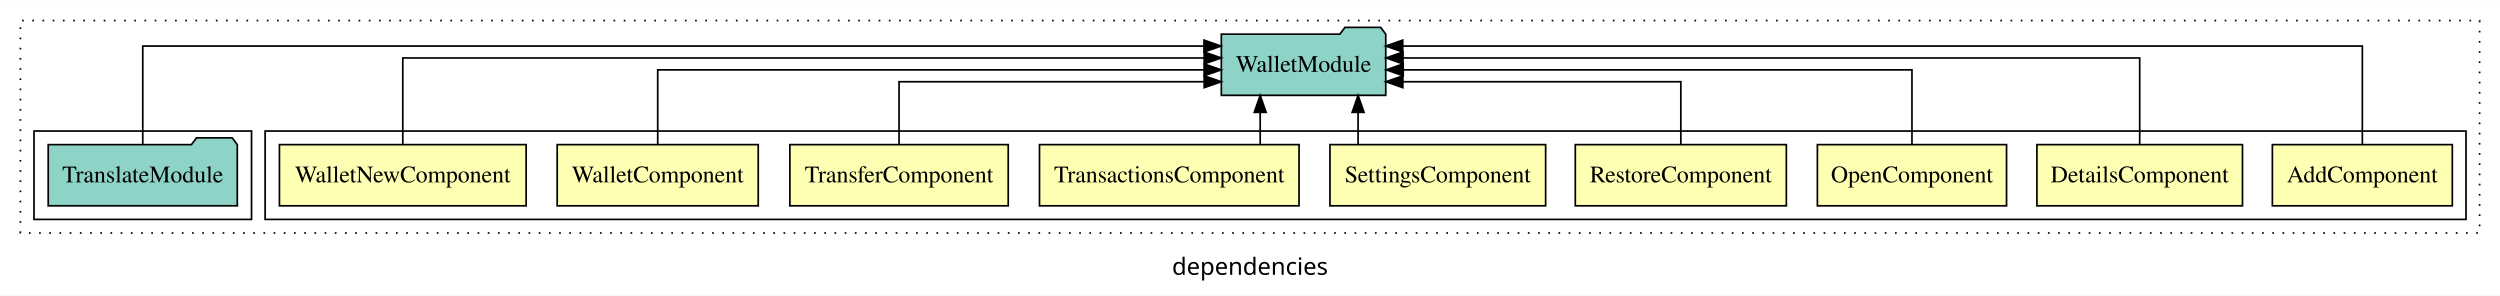
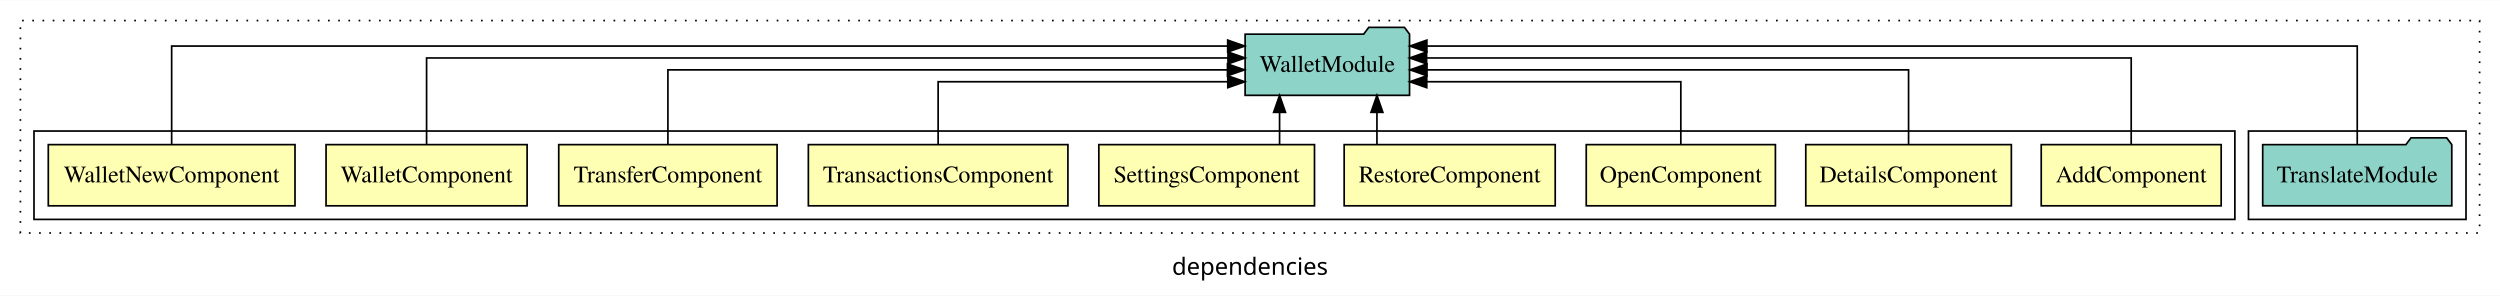
<svg xmlns="http://www.w3.org/2000/svg" width="1471pt" height="174pt" viewBox="0.00 0.00 1471.00 173.80">
  <g id="graph0" class="graph" transform="scale(1 1) rotate(0) translate(4 169.8)">
    <polygon fill="white" stroke="transparent" points="-4,4 -4,-169.8 1467,-169.8 1467,4 -4,4" />
    <text text-anchor="middle" x="731.5" y="-8.2" font-family="sans-serif" font-size="14.00">dependencies</text>
    <g id="clust1" class="cluster">
      <polygon fill="none" stroke="black" stroke-dasharray="1,5" points="8,-32.8 8,-157.8 1455,-157.8 1455,-32.8 8,-32.8" />
    </g>
+     <g id="clust12" class="cluster">
+       <polygon fill="none" stroke="black" points="1319,-40.8 1319,-92.8 1447,-92.8 1447,-40.8 1319,-40.8" />
+     </g>
    <g id="clust2" class="cluster">
-       <polygon fill="none" stroke="black" points="152,-40.8 152,-92.8 1447,-92.8 1447,-40.8 152,-40.8" />
-     </g>
-     <g id="clust12" class="cluster">
-       <polygon fill="none" stroke="black" points="16,-40.8 16,-92.8 144,-92.8 144,-40.8 16,-40.8" />
+       <polygon fill="none" stroke="black" points="16,-40.8 16,-92.8 1311,-92.8 1311,-40.8 16,-40.8" />
    </g>
    <g id="node1" class="node">
-       <polygon fill="#ffffb3" stroke="black" points="1438.94,-84.8 1333.06,-84.8 1333.06,-48.8 1438.94,-48.8 1438.94,-84.8" />
-       <text text-anchor="middle" x="1386" y="-62.6" font-family="Times,serif" font-size="14.00">AddComponent</text>
+       <polygon fill="#ffffb3" stroke="black" points="1302.94,-84.8 1197.06,-84.8 1197.06,-48.8 1302.94,-48.8 1302.94,-84.8" />
+       <text text-anchor="middle" x="1250" y="-62.6" font-family="Times,serif" font-size="14.00">AddComponent</text>
    </g>
    <g id="node10" class="node">
-       <polygon fill="#8dd3c7" stroke="black" points="811.37,-149.8 808.37,-153.8 787.37,-153.8 784.37,-149.8 714.63,-149.8 714.63,-113.8 811.37,-113.8 811.37,-149.8" />
-       <text text-anchor="middle" x="763" y="-127.6" font-family="Times,serif" font-size="14.00">WalletModule</text>
+       <polygon fill="#8dd3c7" stroke="black" points="825.37,-149.8 822.37,-153.8 801.37,-153.8 798.37,-149.8 728.63,-149.8 728.63,-113.8 825.37,-113.8 825.37,-149.8" />
+       <text text-anchor="middle" x="777" y="-127.6" font-family="Times,serif" font-size="14.00">WalletModule</text>
    </g>
    <g id="edge1" class="edge">
-       <path fill="none" stroke="black" d="M1386,-84.81C1386,-107.29 1386,-142.8 1386,-142.8 1386,-142.8 821.37,-142.8 821.37,-142.8" />
-       <polygon fill="black" stroke="black" points="821.37,-139.3 811.37,-142.8 821.37,-146.3 821.37,-139.3" />
+       <path fill="none" stroke="black" d="M1250,-84.93C1250,-105.37 1250,-135.8 1250,-135.8 1250,-135.8 835.4,-135.8 835.4,-135.8" />
+       <polygon fill="black" stroke="black" points="835.4,-132.3 825.4,-135.8 835.4,-139.3 835.4,-132.3" />
    </g>
    <g id="node2" class="node">
-       <polygon fill="#ffffb3" stroke="black" points="1315.48,-84.8 1194.52,-84.8 1194.52,-48.8 1315.48,-48.8 1315.48,-84.8" />
-       <text text-anchor="middle" x="1255" y="-62.6" font-family="Times,serif" font-size="14.00">DetailsComponent</text>
+       <polygon fill="#ffffb3" stroke="black" points="1179.48,-84.8 1058.52,-84.8 1058.52,-48.8 1179.48,-48.8 1179.48,-84.8" />
+       <text text-anchor="middle" x="1119" y="-62.6" font-family="Times,serif" font-size="14.00">DetailsComponent</text>
    </g>
    <g id="edge2" class="edge">
-       <path fill="none" stroke="black" d="M1255,-84.93C1255,-105.37 1255,-135.8 1255,-135.8 1255,-135.8 821.52,-135.8 821.52,-135.8" />
-       <polygon fill="black" stroke="black" points="821.52,-132.3 811.52,-135.8 821.52,-139.3 821.52,-132.3" />
+       <path fill="none" stroke="black" d="M1119,-85.07C1119,-103.36 1119,-128.8 1119,-128.8 1119,-128.8 835.64,-128.8 835.64,-128.8" />
+       <polygon fill="black" stroke="black" points="835.64,-125.3 825.64,-128.8 835.64,-132.3 835.64,-125.3" />
    </g>
    <g id="node3" class="node">
-       <polygon fill="#ffffb3" stroke="black" points="1176.65,-84.8 1065.35,-84.8 1065.35,-48.8 1176.65,-48.8 1176.65,-84.8" />
-       <text text-anchor="middle" x="1121" y="-62.6" font-family="Times,serif" font-size="14.00">OpenComponent</text>
+       <polygon fill="#ffffb3" stroke="black" points="1040.65,-84.8 929.35,-84.8 929.35,-48.8 1040.65,-48.8 1040.65,-84.8" />
+       <text text-anchor="middle" x="985" y="-62.6" font-family="Times,serif" font-size="14.00">OpenComponent</text>
    </g>
    <g id="edge3" class="edge">
-       <path fill="none" stroke="black" d="M1121,-85.07C1121,-103.36 1121,-128.8 1121,-128.8 1121,-128.8 821.65,-128.8 821.65,-128.8" />
-       <polygon fill="black" stroke="black" points="821.65,-125.3 811.65,-128.8 821.65,-132.3 821.65,-125.3" />
+       <path fill="none" stroke="black" d="M985,-84.81C985,-100.85 985,-121.8 985,-121.8 985,-121.8 835.5,-121.8 835.5,-121.8" />
+       <polygon fill="black" stroke="black" points="835.5,-118.3 825.5,-121.8 835.5,-125.3 835.5,-118.3" />
    </g>
    <g id="node4" class="node">
-       <polygon fill="#ffffb3" stroke="black" points="1047.09,-84.8 922.91,-84.8 922.91,-48.8 1047.09,-48.8 1047.09,-84.8" />
-       <text text-anchor="middle" x="985" y="-62.6" font-family="Times,serif" font-size="14.00">RestoreComponent</text>
+       <polygon fill="#ffffb3" stroke="black" points="911.09,-84.8 786.91,-84.8 786.91,-48.8 911.09,-48.8 911.09,-84.8" />
+       <text text-anchor="middle" x="849" y="-62.6" font-family="Times,serif" font-size="14.00">RestoreComponent</text>
    </g>
    <g id="edge4" class="edge">
-       <path fill="none" stroke="black" d="M985,-84.81C985,-100.85 985,-121.8 985,-121.8 985,-121.8 821.44,-121.8 821.44,-121.8" />
-       <polygon fill="black" stroke="black" points="821.44,-118.3 811.44,-121.8 821.44,-125.3 821.44,-118.3" />
+       <path fill="none" stroke="black" d="M806.19,-84.91C806.19,-84.91 806.19,-103.79 806.19,-103.79" />
+       <polygon fill="black" stroke="black" points="802.69,-103.79 806.19,-113.79 809.69,-103.79 802.69,-103.79" />
    </g>
    <g id="node5" class="node">
-       <polygon fill="#ffffb3" stroke="black" points="905.45,-84.8 778.55,-84.8 778.55,-48.8 905.45,-48.8 905.45,-84.8" />
-       <text text-anchor="middle" x="842" y="-62.6" font-family="Times,serif" font-size="14.00">SettingsComponent</text>
+       <polygon fill="#ffffb3" stroke="black" points="769.45,-84.8 642.55,-84.8 642.55,-48.8 769.45,-48.8 769.45,-84.8" />
+       <text text-anchor="middle" x="706" y="-62.6" font-family="Times,serif" font-size="14.00">SettingsComponent</text>
    </g>
    <g id="edge5" class="edge">
-       <path fill="none" stroke="black" d="M795.1,-84.91C795.1,-84.91 795.1,-103.79 795.1,-103.79" />
-       <polygon fill="black" stroke="black" points="791.6,-103.79 795.1,-113.79 798.6,-103.79 791.6,-103.79" />
+       <path fill="none" stroke="black" d="M748.9,-84.91C748.9,-84.91 748.9,-103.79 748.9,-103.79" />
+       <polygon fill="black" stroke="black" points="745.4,-103.79 748.9,-113.79 752.4,-103.79 745.4,-103.79" />
    </g>
    <g id="node6" class="node">
-       <polygon fill="#ffffb3" stroke="black" points="760.36,-84.8 607.64,-84.8 607.64,-48.8 760.36,-48.8 760.36,-84.8" />
-       <text text-anchor="middle" x="684" y="-62.6" font-family="Times,serif" font-size="14.00">TransactionsComponent</text>
+       <polygon fill="#ffffb3" stroke="black" points="624.36,-84.8 471.64,-84.8 471.64,-48.8 624.36,-48.8 624.36,-84.8" />
+       <text text-anchor="middle" x="548" y="-62.6" font-family="Times,serif" font-size="14.00">TransactionsComponent</text>
    </g>
    <g id="edge6" class="edge">
-       <path fill="none" stroke="black" d="M737.5,-84.91C737.5,-84.91 737.5,-103.79 737.5,-103.79" />
-       <polygon fill="black" stroke="black" points="734,-103.79 737.5,-113.79 741,-103.79 734,-103.79" />
+       <path fill="none" stroke="black" d="M548,-84.81C548,-100.85 548,-121.8 548,-121.8 548,-121.8 718.43,-121.8 718.43,-121.8" />
+       <polygon fill="black" stroke="black" points="718.44,-125.3 728.43,-121.8 718.43,-118.3 718.44,-125.3" />
    </g>
    <g id="node7" class="node">
-       <polygon fill="#ffffb3" stroke="black" points="589.24,-84.8 460.76,-84.8 460.76,-48.8 589.24,-48.8 589.24,-84.8" />
-       <text text-anchor="middle" x="525" y="-62.6" font-family="Times,serif" font-size="14.00">TransferComponent</text>
+       <polygon fill="#ffffb3" stroke="black" points="453.24,-84.8 324.76,-84.8 324.76,-48.8 453.24,-48.8 453.24,-84.8" />
+       <text text-anchor="middle" x="389" y="-62.6" font-family="Times,serif" font-size="14.00">TransferComponent</text>
    </g>
    <g id="edge7" class="edge">
-       <path fill="none" stroke="black" d="M525,-84.81C525,-100.85 525,-121.8 525,-121.8 525,-121.8 704.55,-121.8 704.55,-121.8" />
-       <polygon fill="black" stroke="black" points="704.55,-125.3 714.55,-121.8 704.55,-118.3 704.55,-125.3" />
+       <path fill="none" stroke="black" d="M389,-85.07C389,-103.36 389,-128.8 389,-128.8 389,-128.8 718.25,-128.8 718.25,-128.8" />
+       <polygon fill="black" stroke="black" points="718.25,-132.3 728.25,-128.8 718.25,-125.3 718.25,-132.3" />
    </g>
    <g id="node8" class="node">
-       <polygon fill="#ffffb3" stroke="black" points="442.15,-84.8 323.85,-84.8 323.85,-48.8 442.15,-48.8 442.15,-84.8" />
-       <text text-anchor="middle" x="383" y="-62.6" font-family="Times,serif" font-size="14.00">WalletComponent</text>
+       <polygon fill="#ffffb3" stroke="black" points="306.15,-84.8 187.85,-84.8 187.85,-48.8 306.15,-48.8 306.15,-84.8" />
+       <text text-anchor="middle" x="247" y="-62.6" font-family="Times,serif" font-size="14.00">WalletComponent</text>
    </g>
    <g id="edge8" class="edge">
-       <path fill="none" stroke="black" d="M383,-85.07C383,-103.36 383,-128.8 383,-128.8 383,-128.8 704.49,-128.8 704.49,-128.8" />
-       <polygon fill="black" stroke="black" points="704.49,-132.3 714.49,-128.8 704.49,-125.3 704.49,-132.3" />
+       <path fill="none" stroke="black" d="M247,-84.93C247,-105.37 247,-135.8 247,-135.8 247,-135.8 718.56,-135.8 718.56,-135.8" />
+       <polygon fill="black" stroke="black" points="718.56,-139.3 728.56,-135.8 718.56,-132.3 718.56,-139.3" />
    </g>
    <g id="node9" class="node">
-       <polygon fill="#ffffb3" stroke="black" points="305.58,-84.8 160.42,-84.8 160.42,-48.8 305.58,-48.8 305.58,-84.8" />
-       <text text-anchor="middle" x="233" y="-62.6" font-family="Times,serif" font-size="14.00">WalletNewComponent</text>
+       <polygon fill="#ffffb3" stroke="black" points="169.58,-84.8 24.42,-84.8 24.42,-48.8 169.58,-48.8 169.58,-84.8" />
+       <text text-anchor="middle" x="97" y="-62.6" font-family="Times,serif" font-size="14.00">WalletNewComponent</text>
    </g>
    <g id="edge9" class="edge">
-       <path fill="none" stroke="black" d="M233,-84.93C233,-105.37 233,-135.8 233,-135.8 233,-135.8 704.56,-135.8 704.56,-135.8" />
-       <polygon fill="black" stroke="black" points="704.56,-139.3 714.56,-135.8 704.56,-132.3 704.56,-139.3" />
+       <path fill="none" stroke="black" d="M97,-84.81C97,-107.29 97,-142.8 97,-142.8 97,-142.8 718.37,-142.8 718.37,-142.8" />
+       <polygon fill="black" stroke="black" points="718.37,-146.3 728.37,-142.8 718.37,-139.3 718.37,-146.3" />
    </g>
    <g id="node11" class="node">
-       <polygon fill="#8dd3c7" stroke="black" points="135.63,-84.8 132.63,-88.8 111.63,-88.8 108.63,-84.8 24.37,-84.8 24.37,-48.8 135.63,-48.8 135.63,-84.8" />
-       <text text-anchor="middle" x="80" y="-62.6" font-family="Times,serif" font-size="14.00">TranslateModule</text>
+       <polygon fill="#8dd3c7" stroke="black" points="1438.63,-84.8 1435.63,-88.8 1414.63,-88.8 1411.63,-84.8 1327.37,-84.8 1327.37,-48.8 1438.63,-48.8 1438.63,-84.8" />
+       <text text-anchor="middle" x="1383" y="-62.6" font-family="Times,serif" font-size="14.00">TranslateModule</text>
    </g>
    <g id="edge10" class="edge">
-       <path fill="none" stroke="black" d="M80,-84.81C80,-107.29 80,-142.8 80,-142.8 80,-142.8 704.43,-142.8 704.43,-142.8" />
-       <polygon fill="black" stroke="black" points="704.43,-146.3 714.43,-142.8 704.43,-139.3 704.43,-146.3" />
+       <path fill="none" stroke="black" d="M1383,-84.81C1383,-107.29 1383,-142.8 1383,-142.8 1383,-142.8 835.57,-142.8 835.57,-142.8" />
+       <polygon fill="black" stroke="black" points="835.57,-139.3 825.57,-142.8 835.57,-146.3 835.57,-139.3" />
    </g>
  </g>
</svg>
